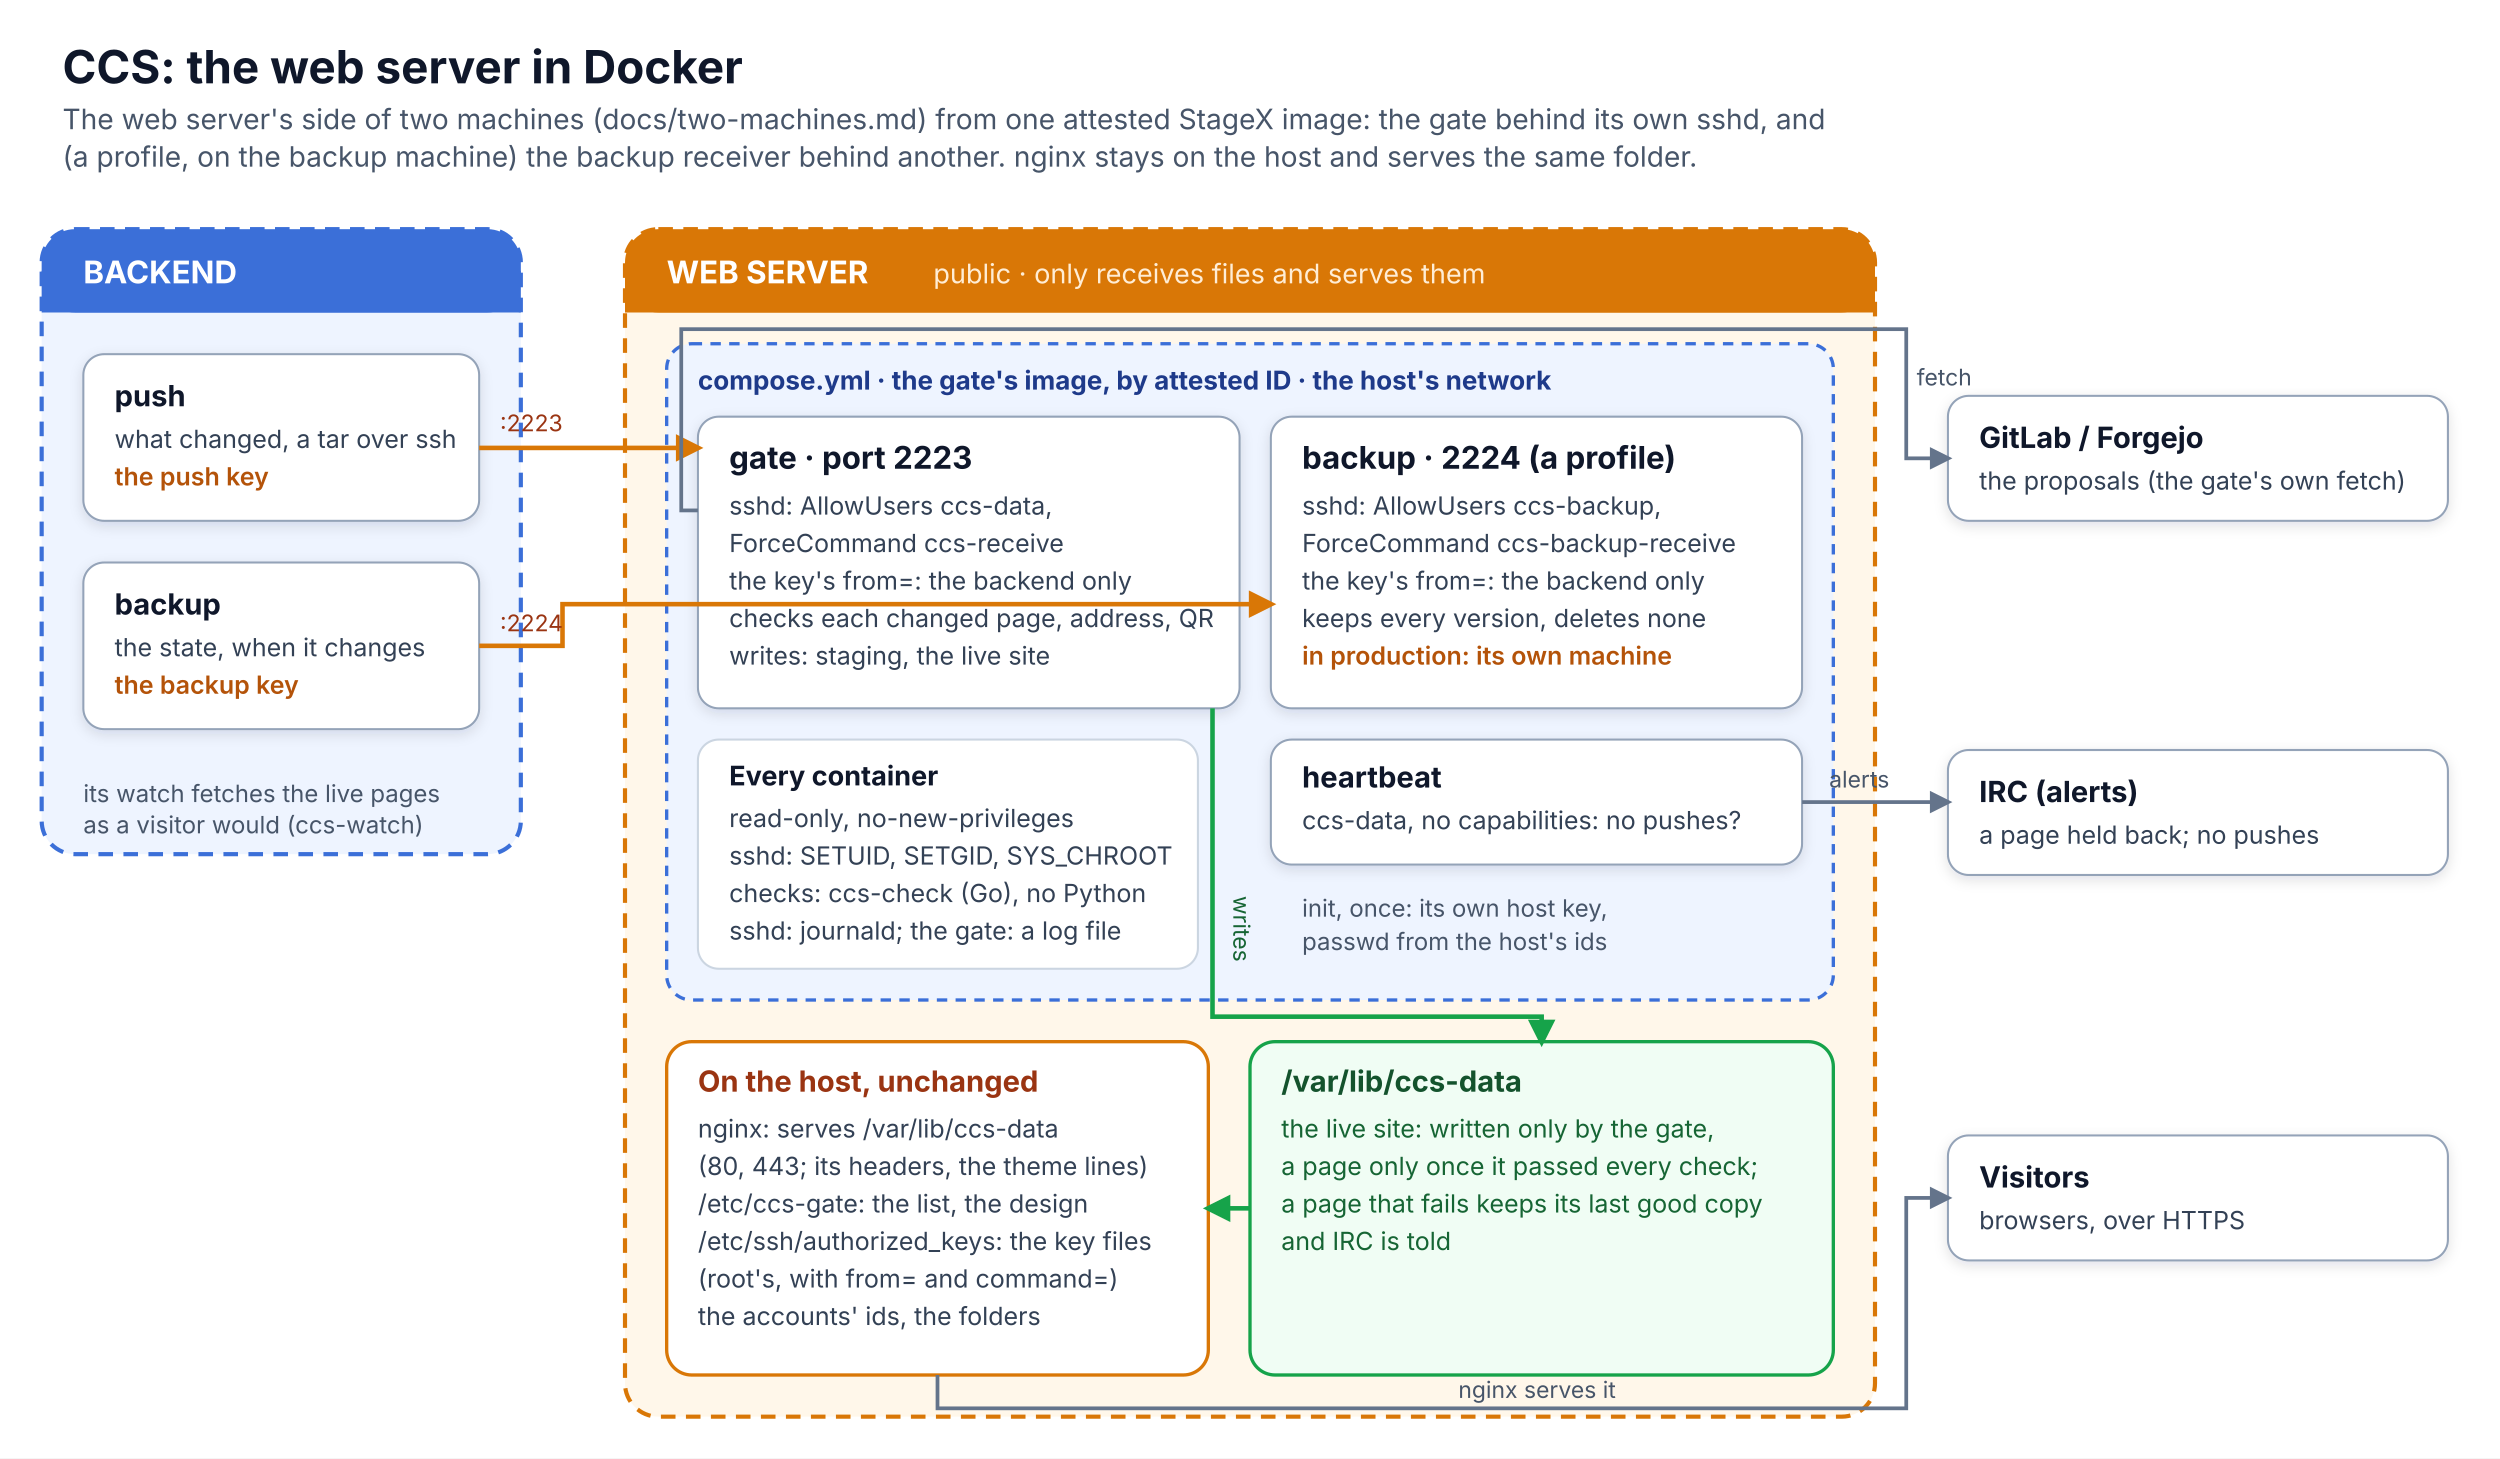
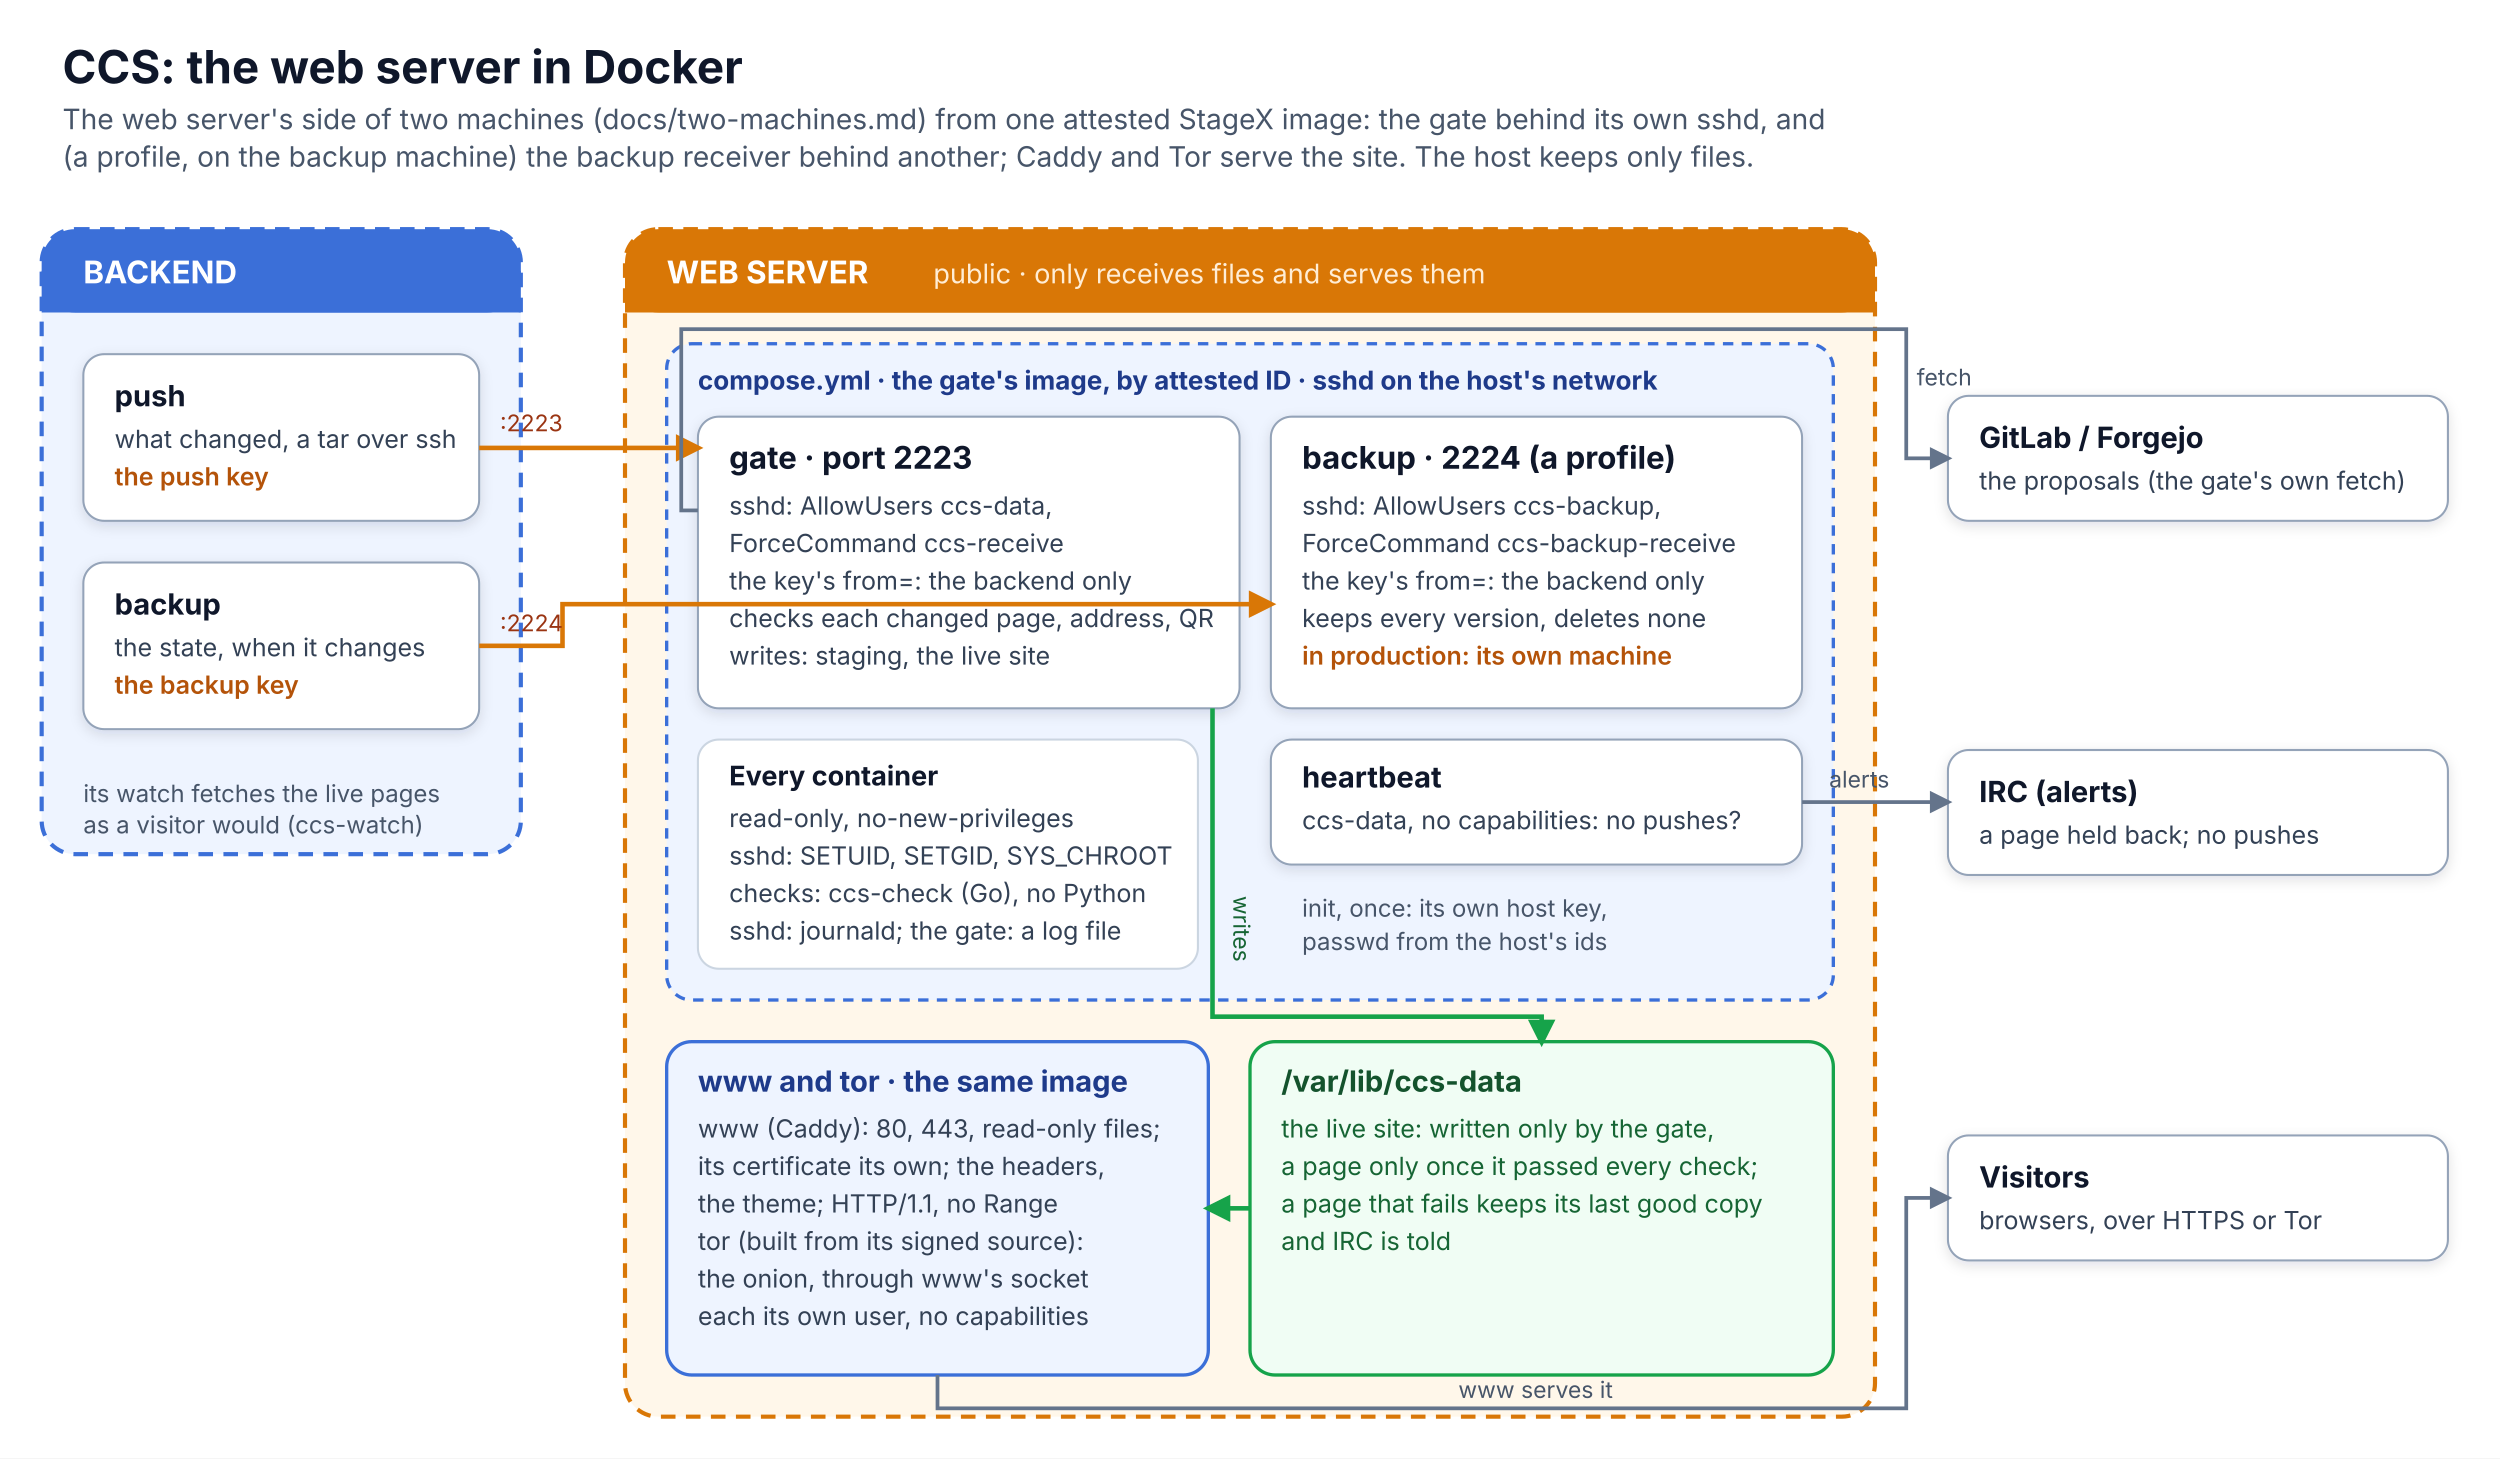
<svg xmlns="http://www.w3.org/2000/svg" viewBox="0 0 1200 700" width="1200" height="700" font-family="Inter, Helvetica, Arial, sans-serif">
  <defs>
    <filter id="sh" x="-10%" y="-10%" width="120%" height="130%">
      <feDropShadow dx="0" dy="2" stdDeviation="3" flood-color="#0f172a" flood-opacity="0.12" />
    </filter>
    <marker id="g" viewBox="0 0 10 10" refX="8" refY="5" markerWidth="6" markerHeight="6" orient="auto">
      <path d="M0,0 L10,5 L0,10 z" fill="#16a34a" />
    </marker>
    <marker id="s" viewBox="0 0 10 10" refX="8" refY="5" markerWidth="6" markerHeight="6" orient="auto">
      <path d="M0,0 L10,5 L0,10 z" fill="#64748b" />
    </marker>
    <marker id="o" viewBox="0 0 10 10" refX="8" refY="5" markerWidth="6" markerHeight="6" orient="auto">
      <path d="M0,0 L10,5 L0,10 z" fill="#d97706" />
    </marker>
  </defs>
  <rect width="1200" height="700" fill="#ffffff" />
  <text x="30" y="40" font-size="22" font-weight="700" fill="#0f172a">CCS: the web server in Docker</text>
  <text x="30" y="62" font-size="13.5" fill="#475569">The web server's side of two machines (docs/two-machines.md) from one attested StageX image: the gate behind its own sshd, and</text>
-   <text x="30" y="80" font-size="13.5" fill="#475569">(a profile, on the backup machine) the backup receiver behind another. nginx stays on the host and serves the same folder.</text>
+   <text x="30" y="80" font-size="13.5" fill="#475569">(a profile, on the backup machine) the backup receiver behind another; Caddy and Tor serve the site. The host keeps only files.</text>
  <rect x="20" y="110" width="230" height="300" rx="16" fill="#eef4ff" stroke="#3b6fd8" stroke-width="2" stroke-dasharray="7 5" />
  <rect x="20" y="110" width="230" height="40" rx="16" fill="#3b6fd8" />
  <rect x="20" y="130" width="230" height="20" fill="#3b6fd8" />
  <text x="40" y="136" font-size="15" font-weight="700" fill="#ffffff">BACKEND</text>
  <g font-size="12" fill="#334155">
    <g filter="url(#sh)">
      <rect x="40" y="170" width="190" height="80" rx="10" fill="#ffffff" stroke="#94a3b8" />
    </g>
    <text x="55" y="195" font-size="14" font-weight="700" fill="#0f172a">push</text>
    <text x="55" y="215">what changed, a tar over ssh</text>
    <text x="55" y="233" fill="#b45309" font-weight="600">the push key</text>
    <g filter="url(#sh)">
      <rect x="40" y="270" width="190" height="80" rx="10" fill="#ffffff" stroke="#94a3b8" />
    </g>
    <text x="55" y="295" font-size="14" font-weight="700" fill="#0f172a">backup</text>
    <text x="55" y="315">the state, when it changes</text>
    <text x="55" y="333" fill="#b45309" font-weight="600">the backup key</text>
  </g>
  <text x="40" y="385" font-size="11.5" fill="#475569">its watch fetches the live pages</text>
  <text x="40" y="400" font-size="11.5" fill="#475569">as a visitor would (ccs-watch)</text>
  <rect x="300" y="110" width="600" height="570" rx="16" fill="#fff7ea" stroke="#d97706" stroke-width="2" stroke-dasharray="7 5" />
  <rect x="300" y="110" width="600" height="40" rx="16" fill="#d97706" />
  <rect x="300" y="130" width="600" height="20" fill="#d97706" />
  <text x="320" y="136" font-size="15" font-weight="700" fill="#ffffff">WEB SERVER</text>
  <text x="448" y="136" font-size="13" fill="#ffedd5">public · only receives files and serves them</text>
  <rect x="320" y="165" width="560" height="315" rx="12" fill="#eef4ff" stroke="#3b6fd8" stroke-width="1.6" stroke-dasharray="5 4" />
-   <text x="335" y="187" font-size="12.5" font-weight="700" fill="#1e3a8a">compose.yml · the gate's image, by attested ID · the host's network</text>
+   <text x="335" y="187" font-size="12.5" font-weight="700" fill="#1e3a8a">compose.yml · the gate's image, by attested ID · sshd on the host's network</text>
  <g font-size="12" fill="#334155">
    <g filter="url(#sh)">
      <rect x="335" y="200" width="260" height="140" rx="10" fill="#ffffff" stroke="#94a3b8" />
    </g>
    <text x="350" y="225" font-size="15" font-weight="700" fill="#0f172a">gate · port 2223</text>
    <text x="350" y="247">sshd: AllowUsers ccs-data,</text>
    <text x="350" y="265">ForceCommand ccs-receive</text>
    <text x="350" y="283">the key's from=: the backend only</text>
    <text x="350" y="301">checks each changed page, address, QR</text>
    <text x="350" y="319">writes: staging, the live site</text>
    <g filter="url(#sh)">
      <rect x="610" y="200" width="255" height="140" rx="10" fill="#ffffff" stroke="#94a3b8" />
    </g>
    <text x="625" y="225" font-size="15" font-weight="700" fill="#0f172a">backup · 2224 (a profile)</text>
    <text x="625" y="247">sshd: AllowUsers ccs-backup,</text>
    <text x="625" y="265">ForceCommand ccs-backup-receive</text>
    <text x="625" y="283">the key's from=: the backend only</text>
    <text x="625" y="301">keeps every version, deletes none</text>
    <text x="625" y="319" fill="#b45309" font-weight="600">in production: its own machine</text>
    <g filter="url(#sh)">
      <rect x="610" y="355" width="255" height="60" rx="10" fill="#ffffff" stroke="#94a3b8" />
    </g>
    <text x="625" y="378" font-size="14" font-weight="700" fill="#0f172a">heartbeat</text>
    <text x="625" y="398">ccs-data, no capabilities: no pushes?</text>
    <rect x="335" y="355" width="240" height="110" rx="10" fill="#ffffff" stroke="#cbd5e1" />
    <text x="350" y="377" font-size="13" font-weight="700" fill="#0f172a">Every container</text>
    <text x="350" y="397">read-only, no-new-privileges</text>
    <text x="350" y="415">sshd: SETUID, SETGID, SYS_CHROOT</text>
    <text x="350" y="433">checks: ccs-check (Go), no Python</text>
    <text x="350" y="451">sshd: journald; the gate: a log file</text>
    <text x="625" y="440" font-size="11.5" fill="#475569">init, once: its own host key,</text>
    <text x="625" y="456" font-size="11.5" fill="#475569">passwd from the host's ids</text>
  </g>
-   <rect x="320" y="500" width="260" height="160" rx="12" fill="#ffffff" stroke="#d97706" stroke-width="1.6" />
-   <text x="335" y="524" font-size="14" font-weight="700" fill="#9a3412">On the host, unchanged</text>
+   <rect x="320" y="500" width="260" height="160" rx="12" fill="#eef4ff" stroke="#3b6fd8" stroke-width="1.6" />
+   <text x="335" y="524" font-size="14" font-weight="700" fill="#1e3a8a">www and tor · the same image</text>
  <g font-size="12" fill="#334155">
-     <text x="335" y="546">nginx: serves /var/lib/ccs-data</text>
-     <text x="335" y="564">(80, 443; its headers, the theme lines)</text>
-     <text x="335" y="582">/etc/ccs-gate: the list, the design</text>
-     <text x="335" y="600">/etc/ssh/authorized_keys: the key files</text>
-     <text x="335" y="618">(root's, with from= and command=)</text>
-     <text x="335" y="636">the accounts' ids, the folders</text>
+     <text x="335" y="546">www (Caddy): 80, 443, read-only files;</text>
+     <text x="335" y="564">its certificate its own; the headers,</text>
+     <text x="335" y="582">the theme; HTTP/1.1, no Range</text>
+     <text x="335" y="600">tor (built from its signed source):</text>
+     <text x="335" y="618">the onion, through www's socket</text>
+     <text x="335" y="636">each its own user, no capabilities</text>
  </g>
  <rect x="600" y="500" width="280" height="160" rx="12" fill="#f0fdf4" stroke="#16a34a" stroke-width="1.6" />
  <text x="615" y="524" font-size="14" font-weight="700" fill="#14532d">/var/lib/ccs-data</text>
  <g font-size="12" fill="#166534">
    <text x="615" y="546">the live site: written only by the gate,</text>
    <text x="615" y="564">a page only once it passed every check;</text>
    <text x="615" y="582">a page that fails keeps its last good copy</text>
    <text x="615" y="600">and IRC is told</text>
  </g>
  <g font-size="12" fill="#334155">
    <g filter="url(#sh)">
      <rect x="935" y="190" width="240" height="60" rx="10" fill="#ffffff" stroke="#94a3b8" />
    </g>
    <text x="950" y="215" font-size="14" font-weight="700" fill="#0f172a">GitLab / Forgejo</text>
    <text x="950" y="235">the proposals (the gate's own fetch)</text>
    <g filter="url(#sh)">
      <rect x="935" y="360" width="240" height="60" rx="10" fill="#ffffff" stroke="#94a3b8" />
    </g>
    <text x="950" y="385" font-size="14" font-weight="700" fill="#0f172a">IRC (alerts)</text>
    <text x="950" y="405">a page held back; no pushes</text>
    <g filter="url(#sh)">
      <rect x="935" y="545" width="240" height="60" rx="10" fill="#ffffff" stroke="#94a3b8" />
    </g>
    <text x="950" y="570" font-size="14" font-weight="700" fill="#0f172a">Visitors</text>
-     <text x="950" y="590">browsers, over HTTPS</text>
+     <text x="950" y="590">browsers, over HTTPS or Tor</text>
  </g>
  <g fill="none" stroke-width="2.2">
    <path d="M230,215 H335" stroke="#d97706" marker-end="url(#o)" />
    <path d="M230,310 H270 V290 H610" stroke="#d97706" marker-end="url(#o)" />
    <path d="M582,340 V488 H740 V500" stroke="#16a34a" marker-end="url(#g)" />
    <path d="M600,580 H580" stroke="#16a34a" marker-end="url(#g)" />
  </g>
  <g fill="none" stroke="#64748b" stroke-width="1.8" marker-end="url(#s)">
    <path d="M335,245 H327 V158 H915 V220 H935" />
    <path d="M865,385 H935" />
    <path d="M450,660 V676 H915 V575 H935" />
  </g>
  <text x="240" y="207" font-size="11" fill="#9a3412">:2223</text>
  <text x="240" y="303" font-size="11" fill="#9a3412">:2224</text>
  <text x="920" y="185" font-size="11" fill="#475569">fetch</text>
  <text x="878" y="378" font-size="11" fill="#475569">alerts</text>
-   <text x="700" y="671" font-size="11" fill="#475569">nginx serves it</text>
+   <text x="700" y="671" font-size="11" fill="#475569">www serves it</text>
  <text x="592" y="430" font-size="11" fill="#166534" transform="rotate(90 592 430)">writes</text>
</svg>
